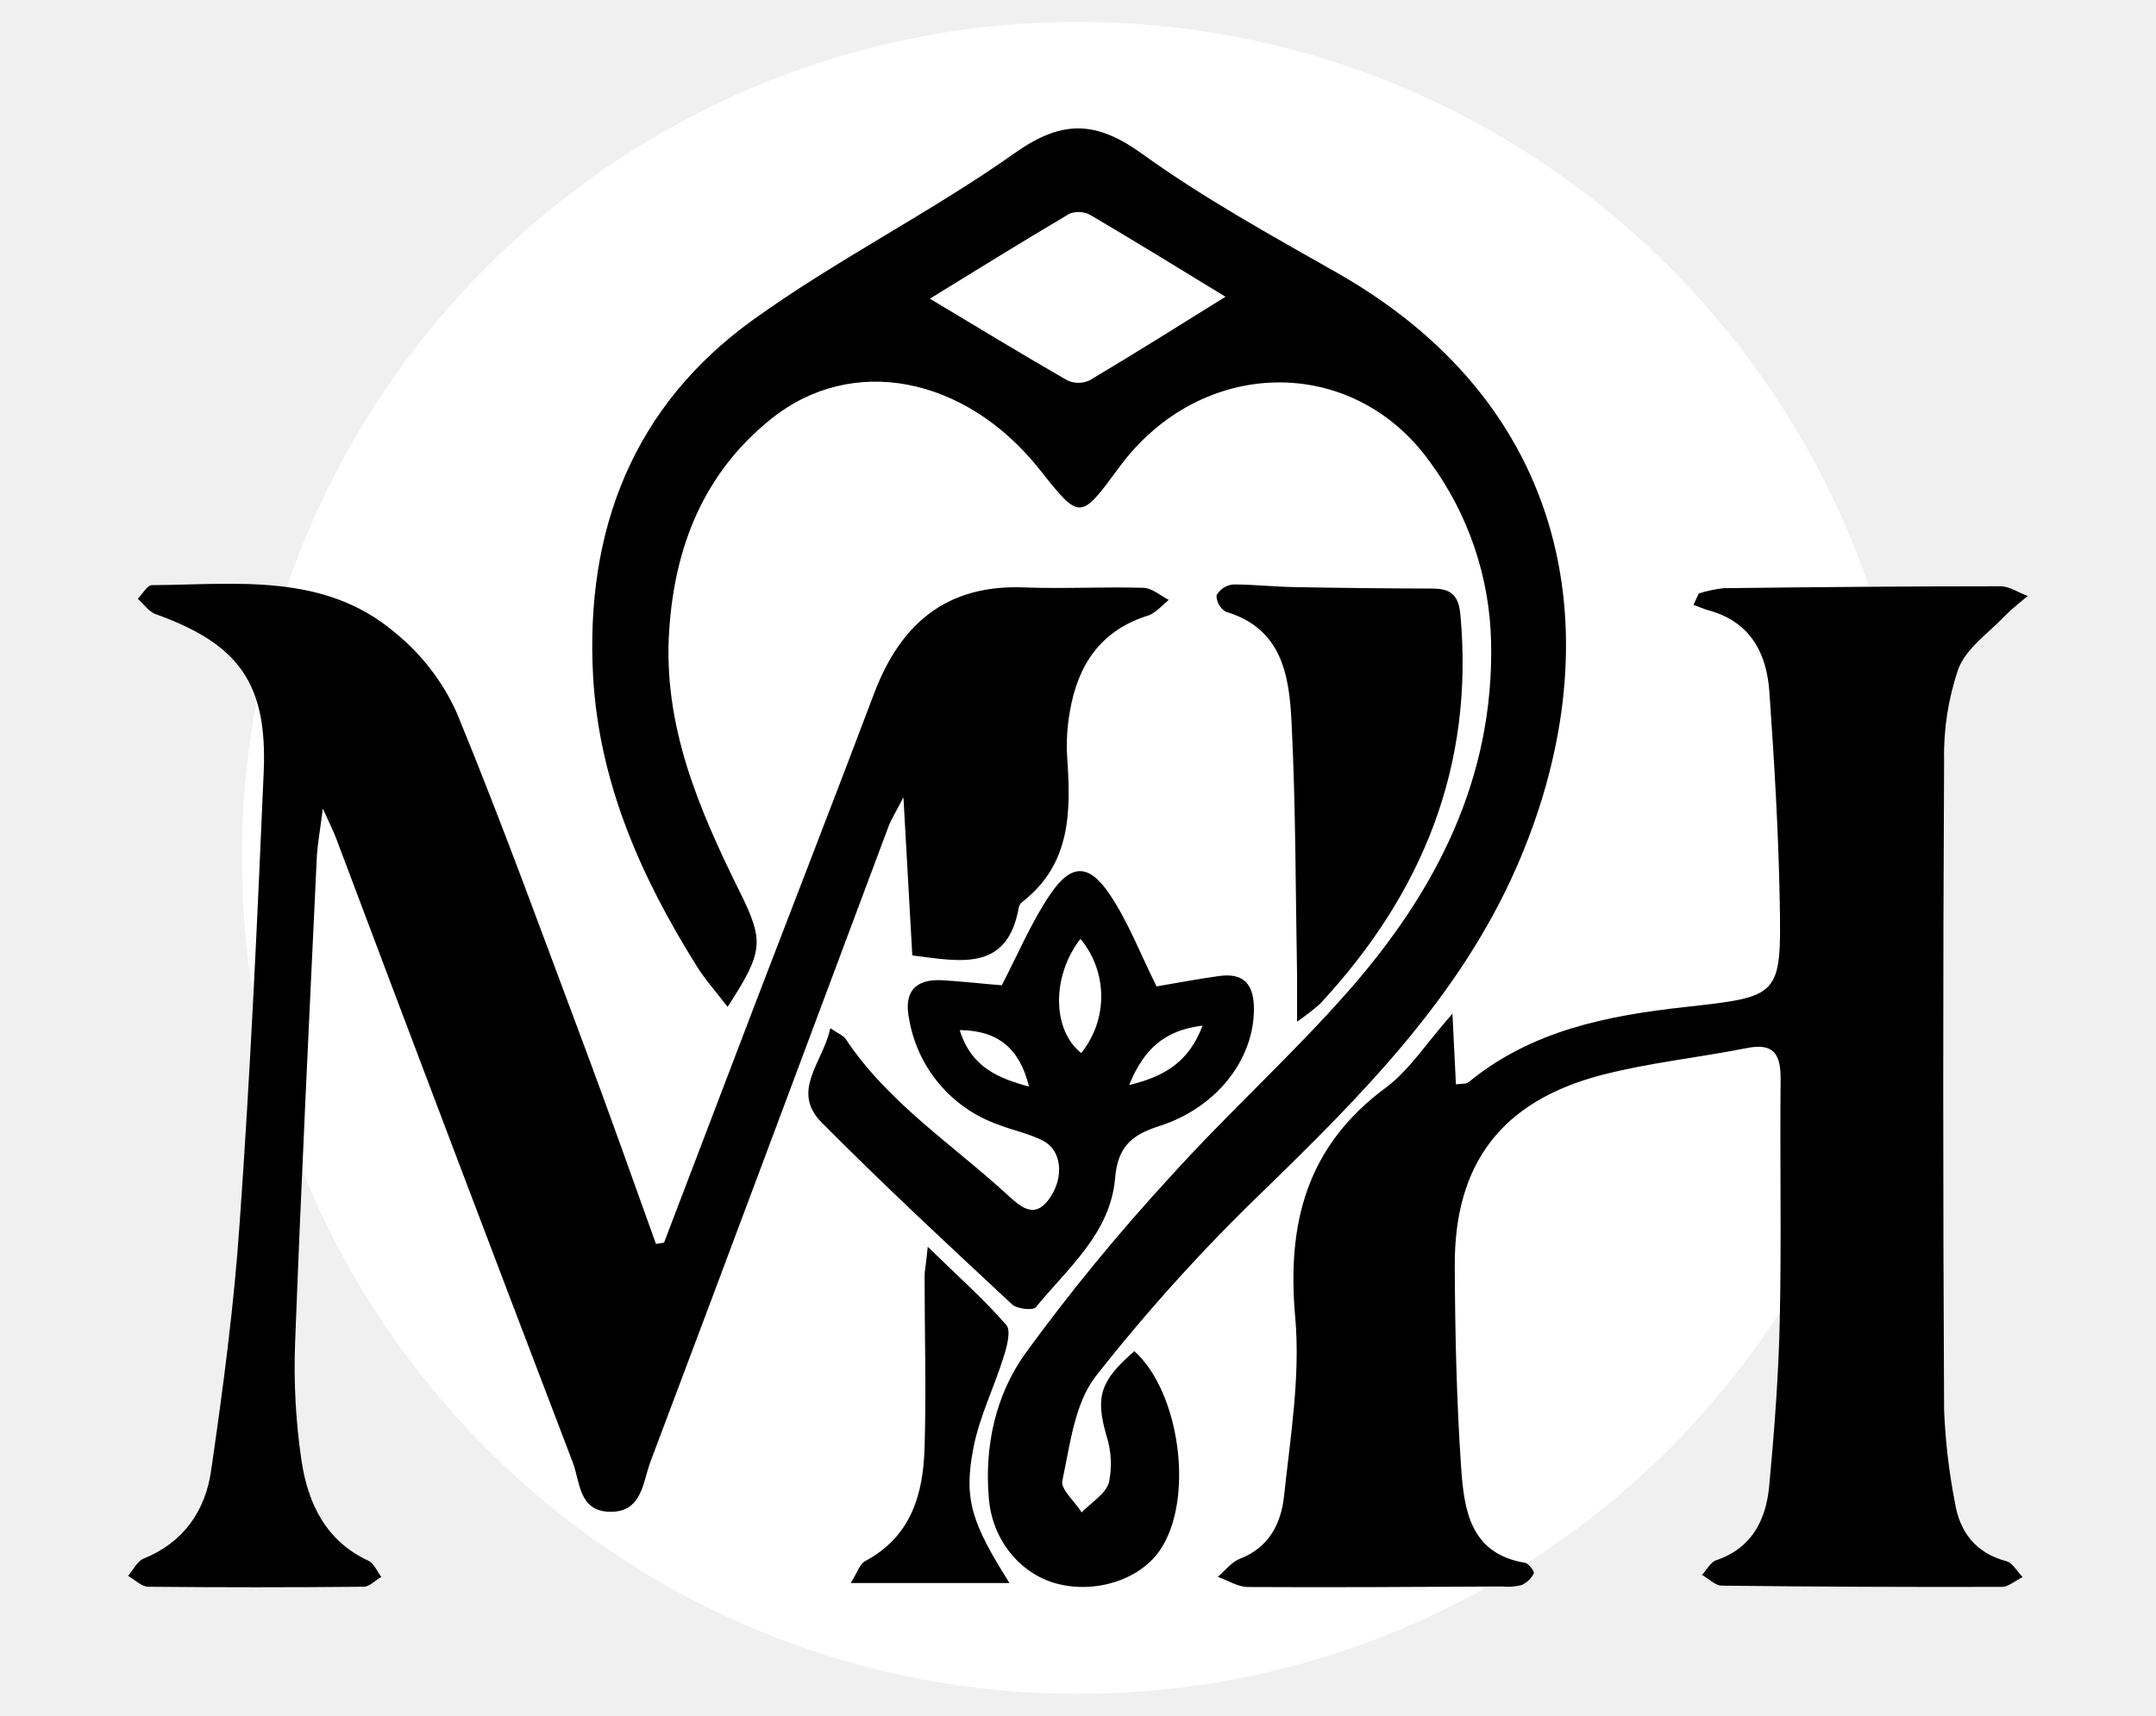
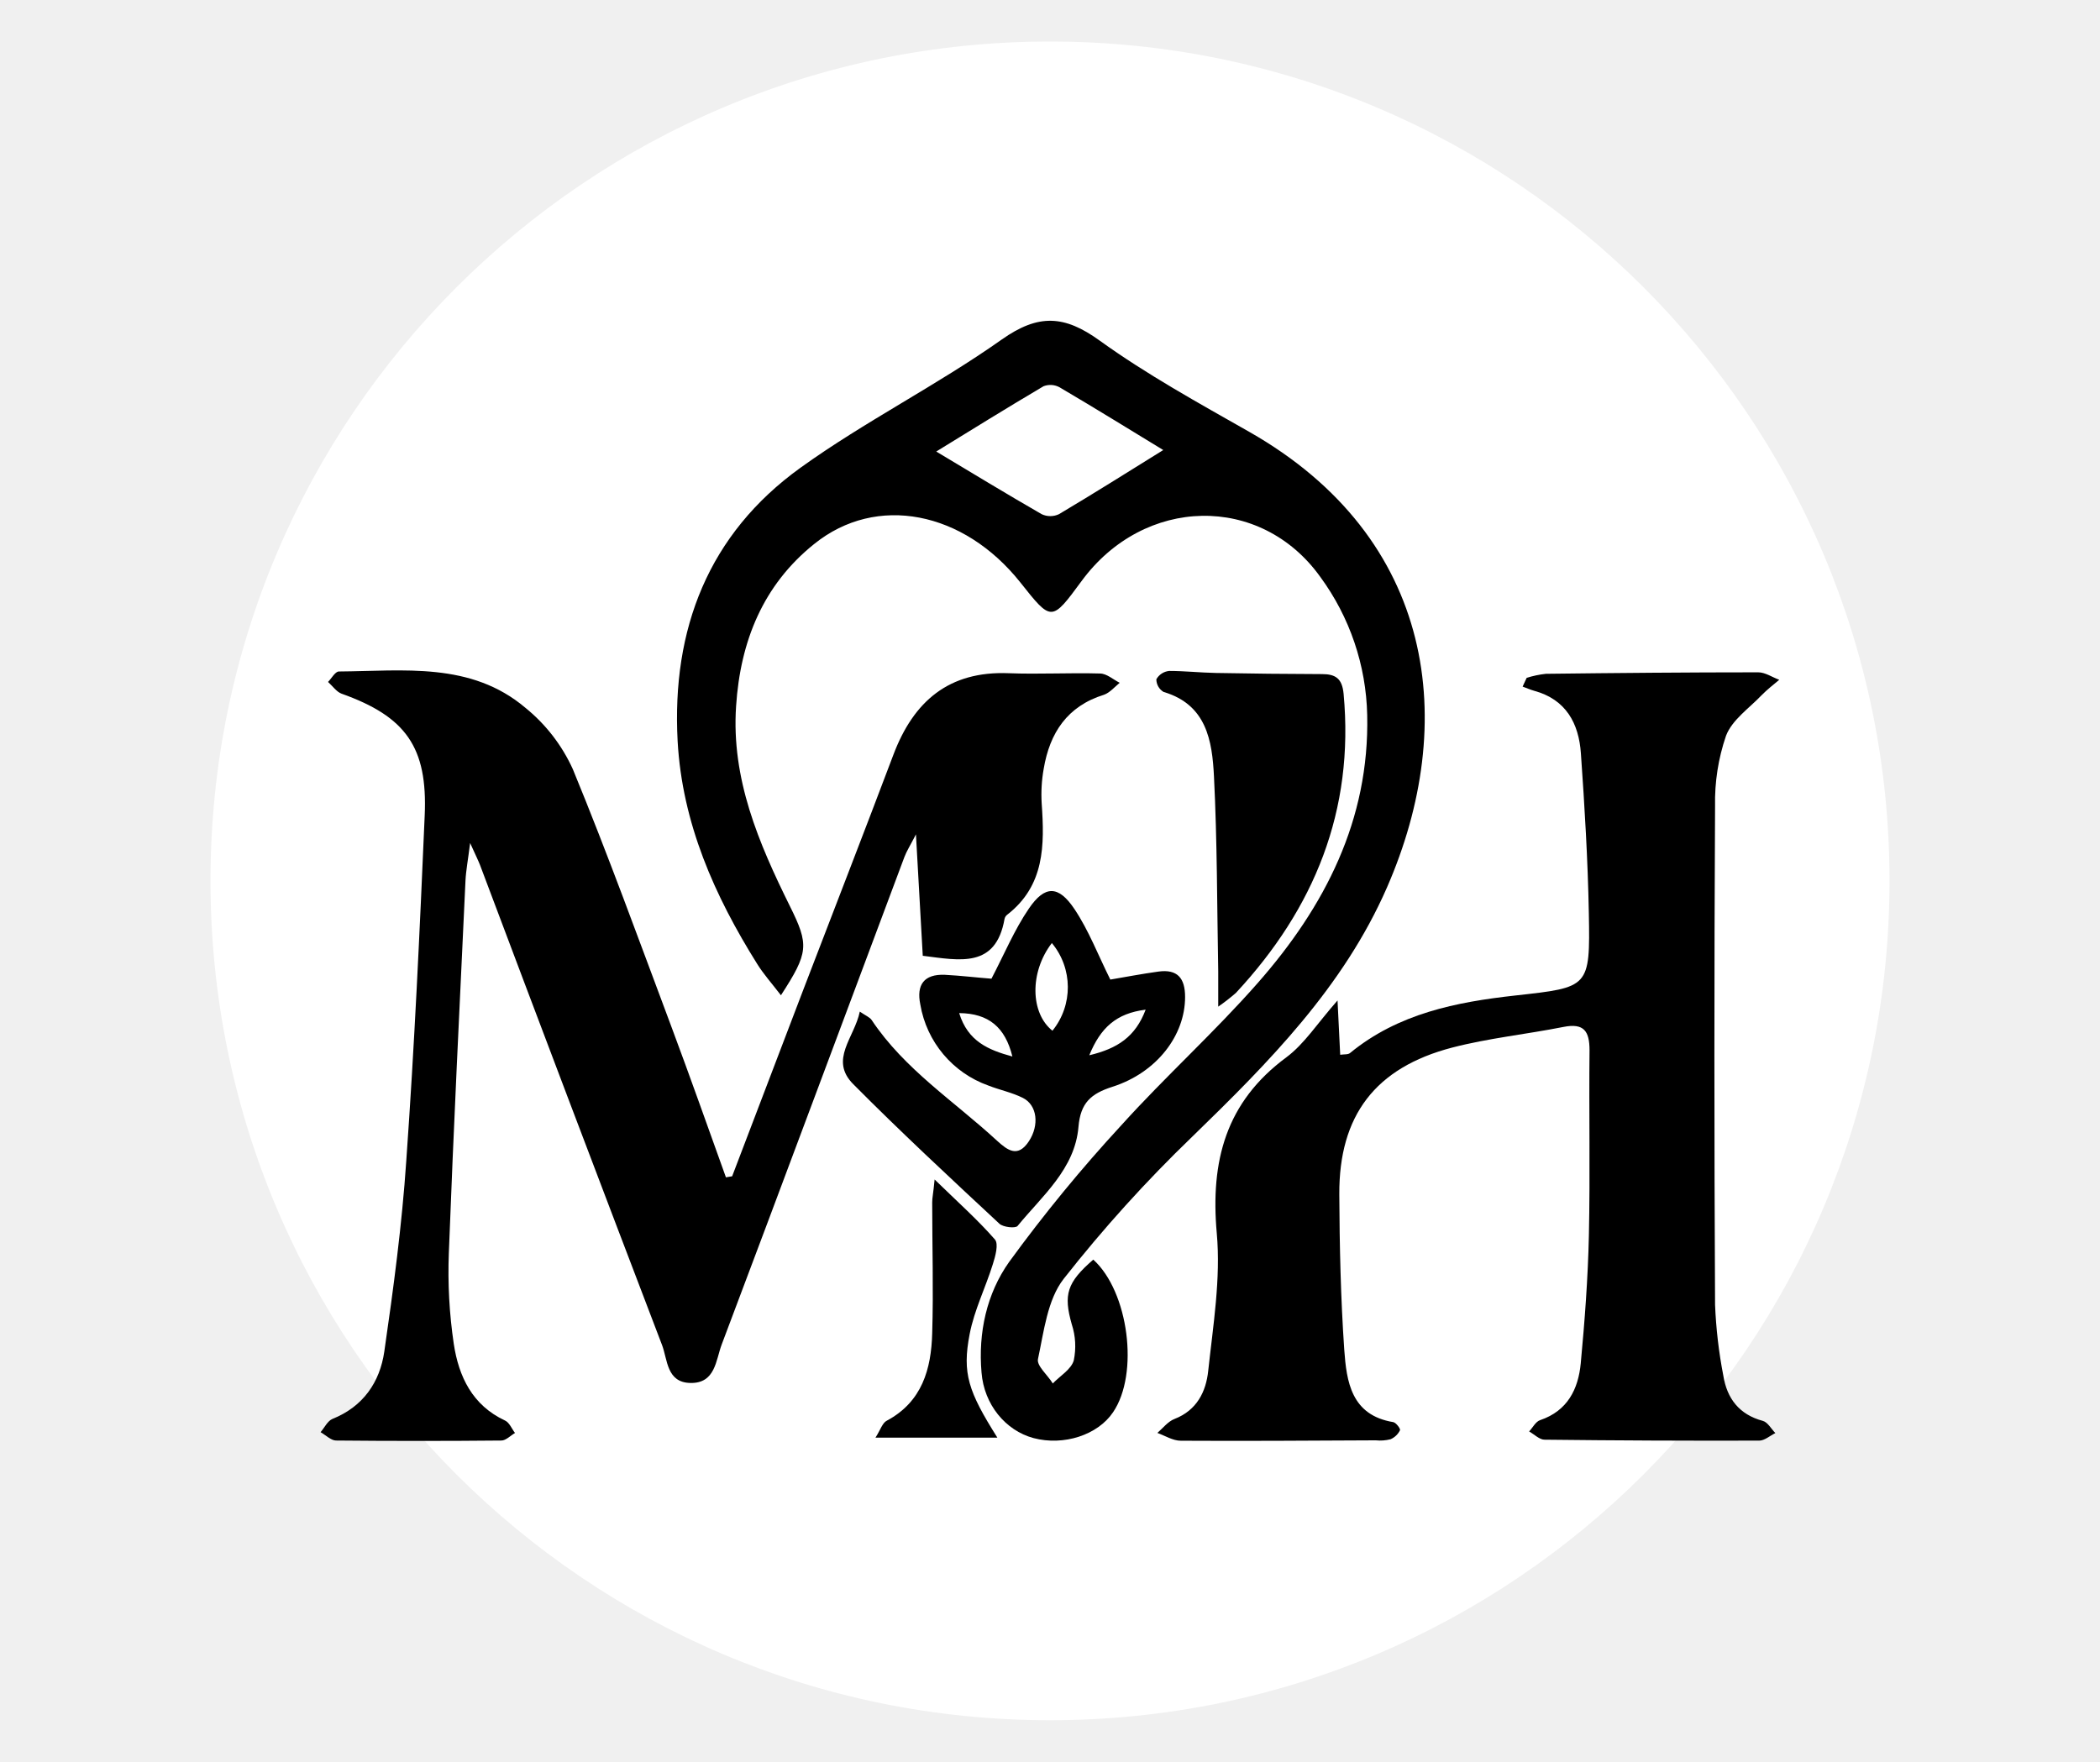
- <svg xmlns="http://www.w3.org/2000/svg" viewBox="-20 -20 335.25 266.82">
-   <circle cx="147.625" cy="113.41" r="130" fill="#FFFFFF" />
+ <svg xmlns="http://www.w3.org/2000/svg" viewBox="-65 -65 425.25 356.82">
+   <circle cx="147.625" cy="113.41" r="170" fill="#FFFFFF" />
  <g id="Layer_2" data-name="Layer 2">
    <g id="Layer_1-2" data-name="Layer 1">
      <path d="M83.26,173.24q7.2-18.88,14.4-37.76c6.08-15.87,12.25-31.71,18.25-47.61,4.09-10.83,11.23-17,23.34-16.52,6.16.24,12.33-.12,18.49.06,1.36,0,2.68,1.22,4,1.88-1,.82-2,2-3.17,2.42-7.43,2.3-11,7.71-12.22,15a29.72,29.72,0,0,0-.41,7c.59,8.45.63,16.66-7,22.57a1.45,1.45,0,0,0-.52.83c-1.77,10.06-9.05,8.41-16.56,7.47-.43-7.63-.86-15.39-1.38-24.59-1.16,2.26-1.88,3.37-2.34,4.59-12.33,32.91-24.59,65.86-37,98.74-1.19,3.15-1.26,7.89-6.34,7.78-4.83-.1-4.6-4.71-5.74-7.69q-18.56-48.57-36.86-97.22c-.39-1-.9-2-2-4.45-.44,3.52-.84,5.57-.94,7.63-1.18,25.14-2.42,50.27-3.37,75.41a99.5,99.5,0,0,0,1,18.41c1,6.6,3.75,12.44,10.4,15.53.87.41,1.34,1.66,2,2.51-.92.53-1.83,1.52-2.75,1.53q-16.74.16-33.49,0c-1,0-2.09-1.1-3.13-1.69.79-.92,1.41-2.28,2.41-2.69,6.23-2.5,9.59-7.45,10.49-13.63,1.86-12.82,3.58-25.71,4.45-38.63C18.93,146.8,20,123.49,21,100.19c.62-13.88-3.83-20.06-16.85-24.7-1-.37-1.82-1.56-2.72-2.37C2.15,72.37,2.89,71,3.63,71,16.72,70.91,30.35,69,41.4,78.36A34.15,34.15,0,0,1,51,90.79c7.1,17.24,13.45,34.8,20,52.27,3.77,10.09,7.36,20.26,11,30.39Z" />
      <path d="M205.85,137.63c.22,4.48.37,7.56.54,11,.83-.13,1.58,0,2-.36,9.75-8,21.49-10.32,33.5-11.65,14.92-1.66,15.13-1.53,14.85-16.63-.2-10.81-.85-21.62-1.61-32.41-.42-6.06-3-10.91-9.46-12.67-.8-.22-1.56-.57-2.34-.85.27-.59.54-1.18.82-1.77a19.93,19.93,0,0,1,3.9-.82c14.32-.17,28.65-.3,43-.3,1.42,0,2.83,1,4.25,1.51-1.19,1-2.47,2-3.56,3.11-2.54,2.67-6,5-7.23,8.25a41.37,41.37,0,0,0-2.21,14.21q-.27,50.5,0,101a95.62,95.62,0,0,0,1.67,14.35c.74,4.65,3.22,7.9,8,9.18,1,.27,1.7,1.62,2.54,2.47-1.09.53-2.18,1.53-3.27,1.53q-21.75.06-43.49-.19c-1,0-2.07-1.09-3.1-1.67.74-.79,1.33-2,2.23-2.29,5.55-1.88,7.72-6.28,8.22-11.49.81-8.61,1.46-17.26,1.65-25.91.27-12.49,0-25,.13-37.5,0-3.9-1.14-5.56-5.27-4.74-7.51,1.49-15.19,2.27-22.57,4.19-15.55,4.06-22.91,13.77-22.83,29.7.05,10.49.28,21,1,31.46.46,6.48,1.4,13.29,9.92,14.69.57.1,1.51,1.36,1.37,1.65a3.84,3.84,0,0,1-1.91,1.82,8.58,8.58,0,0,1-3,.22c-13.16.06-26.32.16-39.49.08-1.58,0-3.15-1-4.73-1.58,1.15-1,2.14-2.32,3.47-2.83,4.52-1.75,6.38-5.53,6.82-9.72,1-9.26,2.56-18.69,1.74-27.85-1.32-14.68,1.82-26.62,14.12-35.7C199.17,146.4,201.76,142.26,205.85,137.63Z" />
      <path d="M93.14,136.58c-1.84-2.4-3.49-4.24-4.78-6.3-8.69-13.87-15.22-28.59-16.14-45.18C71,62.43,78.44,43.17,97.09,29.74c13.06-9.4,27.64-16.69,40.8-26,7.4-5.21,12.65-4.92,19.79.24,9.56,6.89,20,12.63,30.27,18.47,37.92,21.57,42.44,59.06,27.91,92.3-8.83,20.19-23.92,35.4-39.41,50.45a281,281,0,0,0-26.06,28.82c-3.3,4.24-4,10.67-5.2,16.24-.3,1.36,2,3.28,3,4.94,1.48-1.54,3.73-2.85,4.25-4.67a14.21,14.21,0,0,0-.41-7.32c-1.7-6-1-8.45,4.36-13.09,7.15,6.46,9.33,23.1,4,30.92-3.11,4.61-10,6.85-16.12,5.22-5.66-1.53-10-6.8-10.51-13.27-.7-8.08,1.05-16,5.59-22.4a308.5,308.5,0,0,1,22.74-27.71c8.92-9.88,18.87-18.84,27.65-28.84,13.53-15.41,22.59-32.94,22.12-54.21a49.08,49.08,0,0,0-9.51-28C190.29,35,166.68,35.42,154,52.71c-6.06,8.23-6.06,8.23-12.36.28-11.49-14.47-29.15-18-41.77-7.81C89.49,53.51,84.92,64.91,84.06,78c-1,14.75,4.57,27.74,10.89,40.52C98.86,126.4,98.75,127.92,93.14,136.58ZM170.56,26.15c-6.29-3.83-13.59-8.35-21-12.71a3.85,3.85,0,0,0-3.25-.21c-7.48,4.42-14.86,9-21.72,13.22,7.23,4.33,14.24,8.6,21.35,12.69a4.09,4.09,0,0,0,3.5,0C156.63,34.87,163.68,30.42,170.56,26.15Z" />
      <path d="M135.77,133.22c2.61-5,4.64-9.89,7.57-14.19,3.24-4.76,6-4.76,9.25.11,2.89,4.32,4.78,9.31,7.25,14.26,2.92-.49,6.32-1.15,9.74-1.62,3.86-.53,5.41,1.34,5.4,5.16,0,7.73-5.7,15.29-14.7,18.17-4.35,1.39-6.48,3.24-6.89,8.13-.72,8.51-7.31,13.93-12.33,20.06-.44.53-2.92.26-3.68-.45-10-9.31-20-18.6-29.59-28.26-4.92-4.94.23-9.42,1.32-14.7,1.2.83,2,1.12,2.4,1.7,6.65,10,16.75,16.47,25.38,24.44,2.19,2,4.24,3.5,6.47.1,2.12-3.23,1.7-7.29-1.22-8.76-2.21-1.11-4.71-1.61-7-2.51a21.16,21.16,0,0,1-13.78-16.43c-.82-4,.78-6.15,4.93-6C129.56,132.6,132.84,133,135.77,133.22ZM148,126c-4.54,5.91-4.36,14.2.12,17.76A14,14,0,0,0,148,126Zm-18.76,14.21c1.76,5.7,5.9,7.45,10.77,8.77C138.55,143.05,135.2,140.25,129.25,140.19Zm37.71-.71c-5.88.74-9.08,3.62-11.37,9.23C161.29,147.37,164.92,145,167,139.48Z" />
      <path d="M181.69,138.88c0-3.29,0-5.22,0-7.15-.24-13.16-.2-26.33-.86-39.47-.36-7.2-1.48-14.54-10.21-17.12a3,3,0,0,1-1.46-2.56,3.36,3.36,0,0,1,2.59-1.69c3.15,0,6.31.35,9.47.41q10.74.2,21.49.23c2.75,0,4.08.89,4.37,4,2.19,23.64-5.93,43.49-21.81,60.57A39.43,39.43,0,0,1,181.69,138.88Z" />
      <path d="M124.26,173.89c4.83,4.7,8.77,8.21,12.21,12.15.78.9.09,3.41-.42,5-1.47,4.74-3.76,9.3-4.69,14.14-1.55,8-.27,11.65,5.61,21H112.28c1-1.55,1.4-3,2.3-3.44,7.16-3.83,9-10.48,9.19-17.71.27-8.82,0-17.66,0-26.49C123.76,177.65,124,176.68,124.26,173.89Z" />
    </g>
  </g>
</svg>
